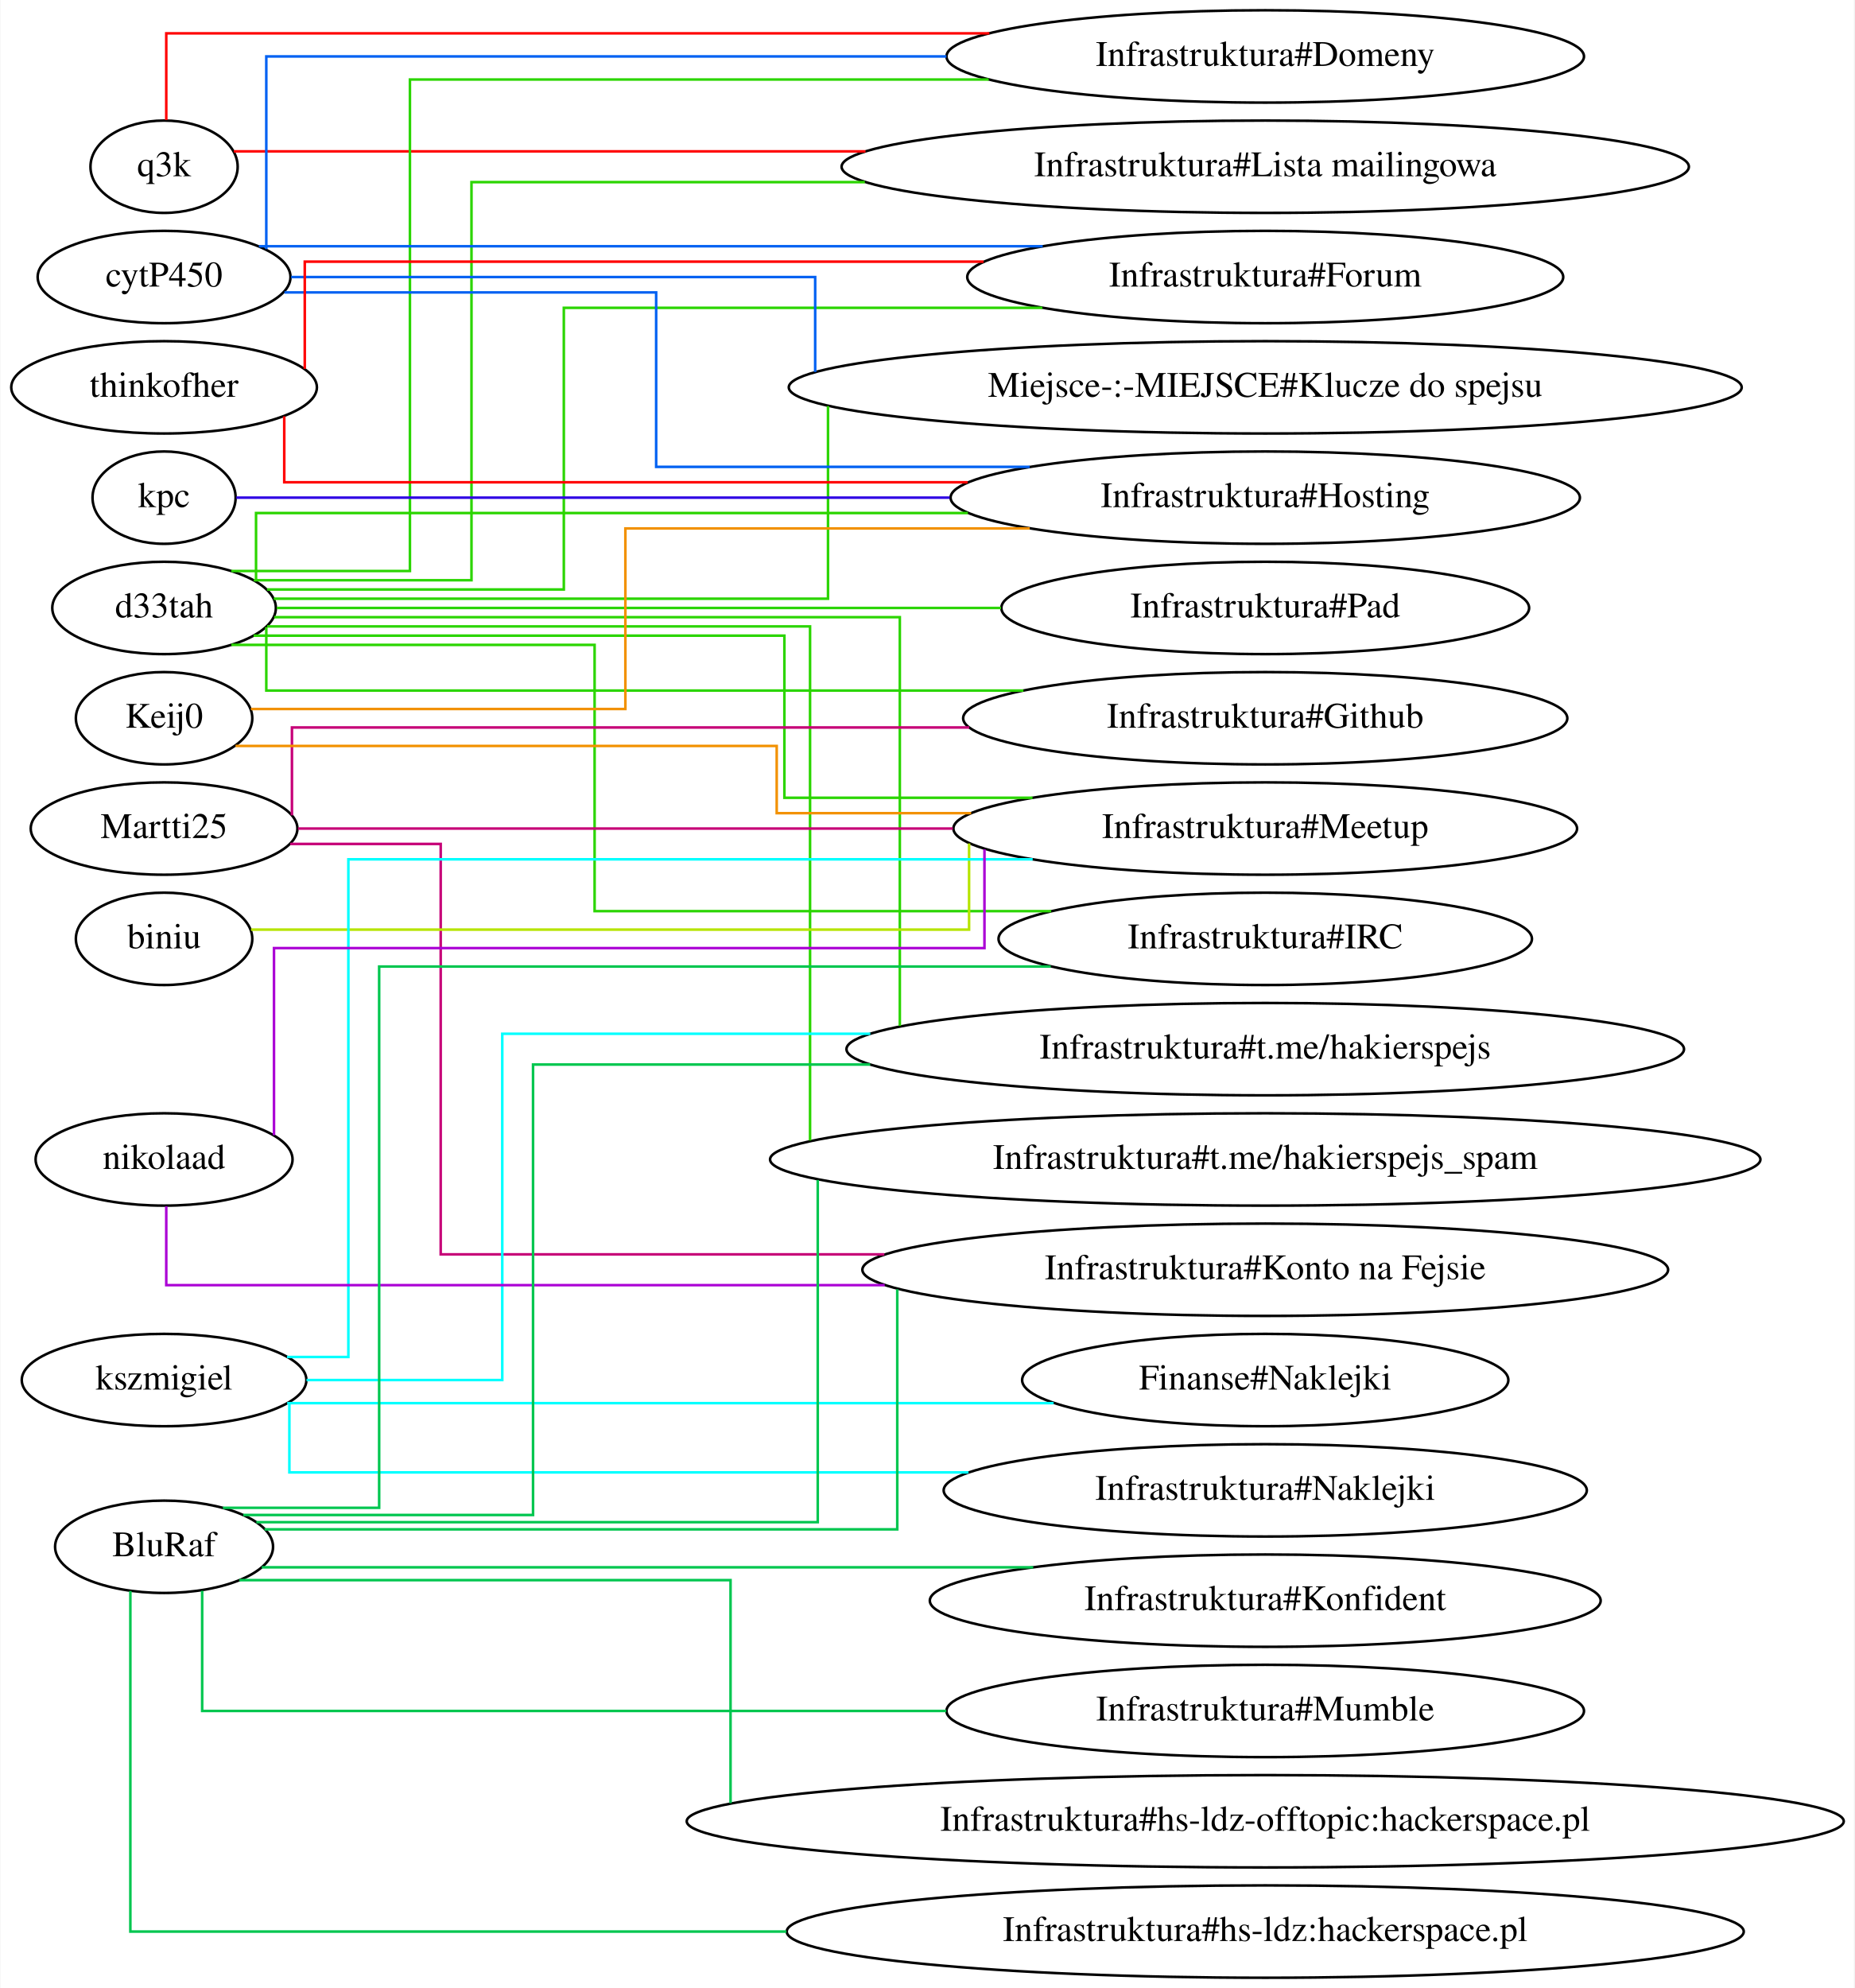
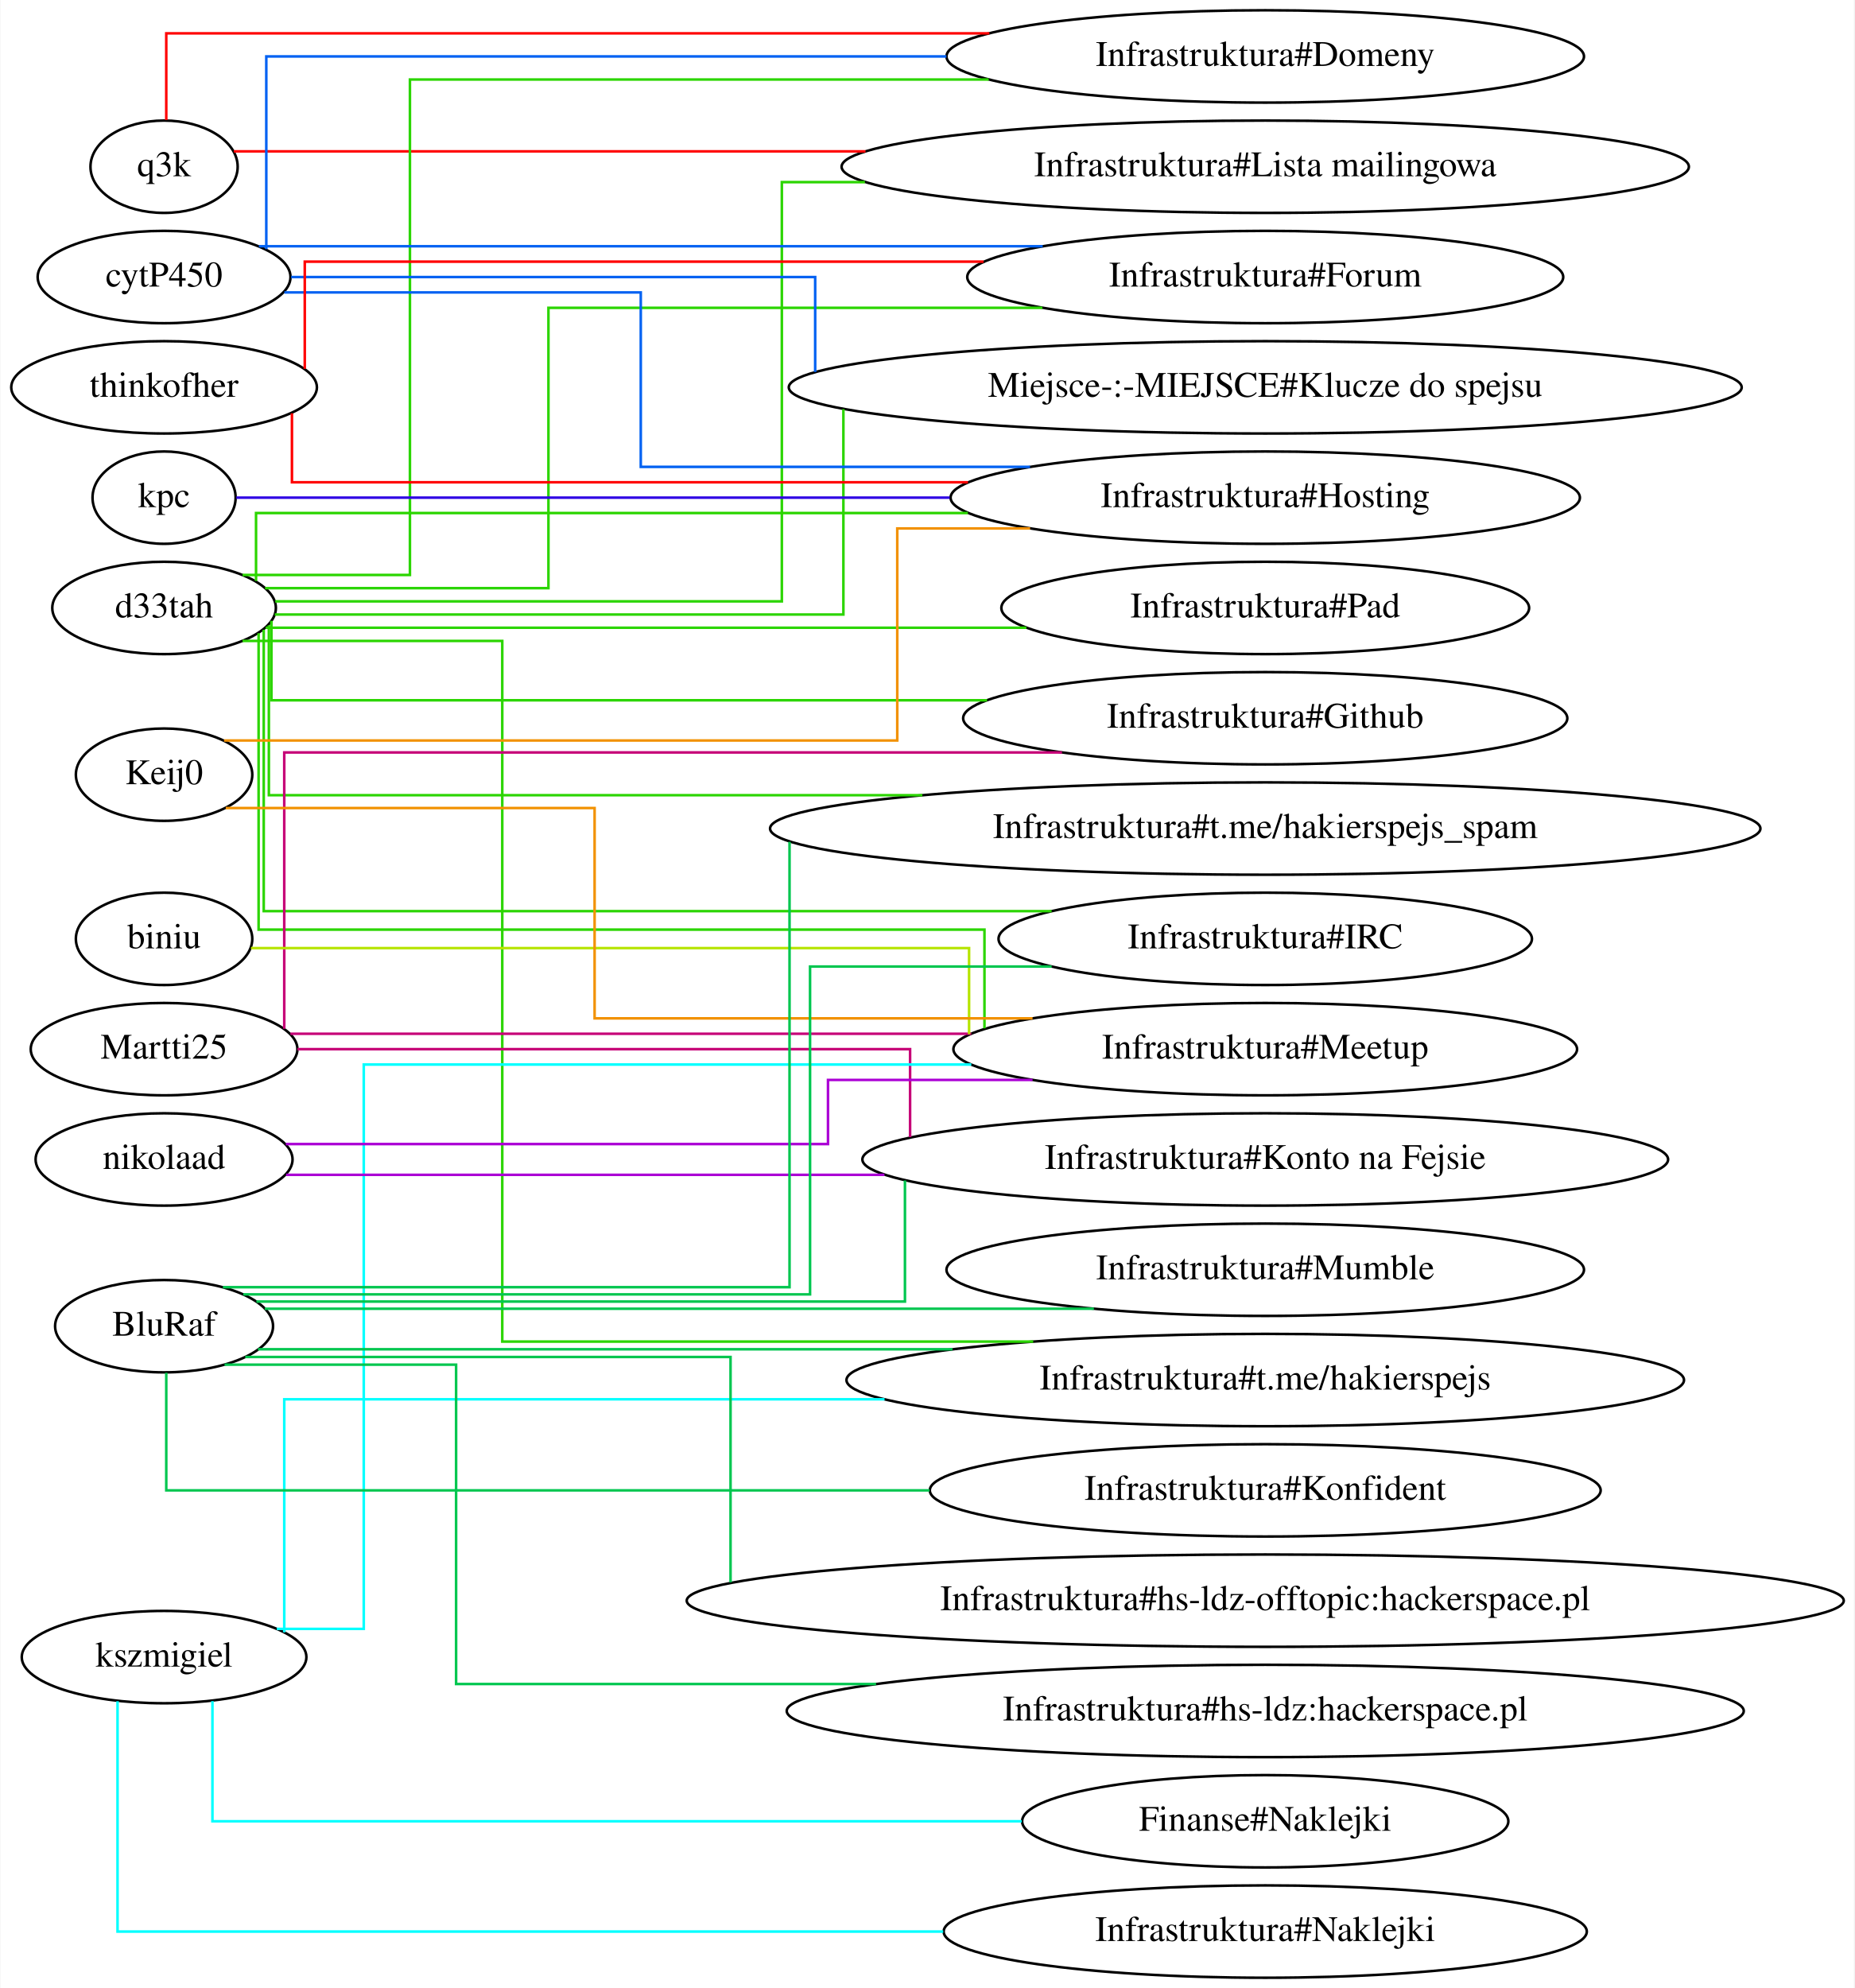
<svg xmlns="http://www.w3.org/2000/svg" width="723pt" height="775pt" viewBox="0.00 0.00 722.65 775.00">
  <g id="graph0" class="graph" transform="scale(1 1) rotate(0) translate(4 771)">
    <polygon fill="#ffffff" stroke="transparent" points="-4,4 -4,-771 718.649,-771 718.649,4 -4,4" />
    <g id="node1" class="node">
      <ellipse fill="none" stroke="#000000" cx="59.795" cy="-706" rx="28.695" ry="18" />
      <text text-anchor="middle" x="59.795" y="-702.3" font-family="Times,serif" font-size="14.00" fill="#000000">q3k</text>
    </g>
    <g id="node2" class="node">
      <ellipse fill="none" stroke="#000000" cx="489.119" cy="-749" rx="124.278" ry="18" />
      <text text-anchor="middle" x="489.119" y="-745.3" font-family="Times,serif" font-size="14.00" fill="#000000">Infrastruktura#Domeny</text>
    </g>
    <g id="edge1" class="edge">
      <path fill="none" stroke="#ff0000" d="M60.649,-724.187C60.649,-739.182 60.649,-758 60.649,-758 60.649,-758 254.63,-758 381.551,-758" />
    </g>
    <g id="node3" class="node">
      <ellipse fill="none" stroke="#000000" cx="489.119" cy="-706" rx="165.171" ry="18" />
      <text text-anchor="middle" x="489.119" y="-702.3" font-family="Times,serif" font-size="14.00" fill="#000000">Infrastruktura#Lista mailingowa</text>
    </g>
    <g id="edge2" class="edge">
      <path fill="none" stroke="#ff0000" d="M86.977,-712C135.915,-712 242.234,-712 333.265,-712" />
    </g>
    <g id="node4" class="node">
      <ellipse fill="none" stroke="#000000" cx="59.795" cy="-534" rx="43.592" ry="18" />
      <text text-anchor="middle" x="59.795" y="-530.3" font-family="Times,serif" font-size="14.00" fill="#000000">d33tah</text>
    </g>
-     <g id="edge8" class="edge">
-       <path fill="none" stroke="#2bd500" d="M85.987,-548.4C114.368,-548.4 155.649,-548.4 155.649,-548.4 155.649,-548.4 155.649,-740 155.649,-740 155.649,-740 283.884,-740 381.312,-740" />
-     </g>
-     <g id="edge13" class="edge">
-       <path fill="none" stroke="#2bd500" d="M94.784,-544.8C130.161,-544.8 179.649,-544.8 179.649,-544.8 179.649,-544.8 179.649,-700 179.649,-700 179.649,-700 256.113,-700 333.024,-700" />
+     <g id="edge12" class="edge">
+       <path fill="none" stroke="#2bd500" d="M90.387,-546.857C118.44,-546.857 155.649,-546.857 155.649,-546.857 155.649,-546.857 155.649,-740 155.649,-740 155.649,-740 283.884,-740 381.312,-740" />
+     </g>
+     <g id="edge11" class="edge">
+       <path fill="none" stroke="#2bd500" d="M103.133,-536.571C172.476,-536.571 300.649,-536.571 300.649,-536.571 300.649,-536.571 300.649,-700 300.649,-700 300.649,-700 313.752,-700 333.048,-700" />
    </g>
    <g id="node5" class="node">
+       <ellipse fill="none" stroke="#000000" cx="489.119" cy="-577" rx="122.678" ry="18" />
+       <text text-anchor="middle" x="489.119" y="-573.3" font-family="Times,serif" font-size="14.00" fill="#000000">Infrastruktura#Hosting</text>
+     </g>
+     <g id="edge3" class="edge">
+       <path fill="none" stroke="#2bd500" d="M95.649,-544.504C95.649,-555.443 95.649,-571 95.649,-571 95.649,-571 257.13,-571 373.193,-571" />
+     </g>
+     <g id="node6" class="node">
      <ellipse fill="none" stroke="#000000" cx="489.119" cy="-491" rx="117.779" ry="18" />
      <text text-anchor="middle" x="489.119" y="-487.3" font-family="Times,serif" font-size="14.00" fill="#000000">Infrastruktura#Github</text>
    </g>
-     <g id="edge3" class="edge">
-       <path fill="none" stroke="#2bd500" d="M99.649,-526.532C99.649,-517.019 99.649,-501.8 99.649,-501.8 99.649,-501.8 279.575,-501.8 394.84,-501.8" />
-     </g>
-     <g id="node6" class="node">
-       <ellipse fill="none" stroke="#000000" cx="489.119" cy="-319" rx="193.066" ry="18" />
-       <text text-anchor="middle" x="489.119" y="-315.3" font-family="Times,serif" font-size="14.00" fill="#000000">Infrastruktura#t.me/hakierspejs_spam</text>
-     </g>
    <g id="edge4" class="edge">
-       <path fill="none" stroke="#2bd500" d="M99.98,-526.8C171.086,-526.8 311.649,-526.8 311.649,-526.8 311.649,-526.8 311.649,-363.413 311.649,-326.396" />
+       <path fill="none" stroke="#2bd500" d="M101.649,-528.994C101.649,-519.102 101.649,-498 101.649,-498 101.649,-498 266.045,-498 380.672,-498" />
    </g>
    <g id="node7" class="node">
-       <ellipse fill="none" stroke="#000000" cx="489.119" cy="-534" rx="102.882" ry="18" />
-       <text text-anchor="middle" x="489.119" y="-530.3" font-family="Times,serif" font-size="14.00" fill="#000000">Infrastruktura#Pad</text>
-     </g>
-     <g id="edge5" class="edge">
-       <path fill="none" stroke="#2bd500" d="M103.722,-534C169.652,-534 296.051,-534 386.113,-534" />
-     </g>
-     <g id="node8" class="node">
-       <ellipse fill="none" stroke="#000000" cx="489.119" cy="-448" rx="121.578" ry="18" />
-       <text text-anchor="middle" x="489.119" y="-444.3" font-family="Times,serif" font-size="14.00" fill="#000000">Infrastruktura#Meetup</text>
-     </g>
-     <g id="edge6" class="edge">
-       <path fill="none" stroke="#2bd500" d="M94.704,-523.2C161.681,-523.2 301.649,-523.2 301.649,-523.2 301.649,-523.2 301.649,-460 301.649,-460 301.649,-460 350.552,-460 398.405,-460" />
-     </g>
-     <g id="node9" class="node">
-       <ellipse fill="none" stroke="#000000" cx="489.119" cy="-577" rx="122.678" ry="18" />
-       <text text-anchor="middle" x="489.119" y="-573.3" font-family="Times,serif" font-size="14.00" fill="#000000">Infrastruktura#Hosting</text>
-     </g>
-     <g id="edge7" class="edge">
-       <path fill="none" stroke="#2bd500" d="M95.649,-544.504C95.649,-555.443 95.649,-571 95.649,-571 95.649,-571 257.13,-571 373.193,-571" />
-     </g>
-     <g id="node10" class="node">
      <ellipse fill="none" stroke="#000000" cx="489.119" cy="-405" rx="103.981" ry="18" />
      <text text-anchor="middle" x="489.119" y="-401.3" font-family="Times,serif" font-size="14.00" fill="#000000">Infrastruktura#IRC</text>
    </g>
-     <g id="edge9" class="edge">
-       <path fill="none" stroke="#2bd500" d="M86.022,-519.6C133.231,-519.6 227.649,-519.6 227.649,-519.6 227.649,-519.6 227.649,-415.8 227.649,-415.8 227.649,-415.8 329.149,-415.8 405.67,-415.8" />
+     <g id="edge5" class="edge">
+       <path fill="none" stroke="#2bd500" d="M98.649,-525.499C98.649,-498.397 98.649,-415.8 98.649,-415.8 98.649,-415.8 291.156,-415.8 405.833,-415.8" />
+     </g>
+     <g id="node8" class="node">
+       <ellipse fill="none" stroke="#000000" cx="489.119" cy="-620" rx="185.767" ry="18" />
+       <text text-anchor="middle" x="489.119" y="-616.3" font-family="Times,serif" font-size="14.00" fill="#000000">Miejsce-:-MIEJSCE#Klucze do spejsu</text>
+     </g>
+     <g id="edge6" class="edge">
+       <path fill="none" stroke="#2bd500" d="M102.938,-531.429C177.987,-531.429 324.649,-531.429 324.649,-531.429 324.649,-531.429 324.649,-589.339 324.649,-611.507" />
+     </g>
+     <g id="node9" class="node">
+       <ellipse fill="none" stroke="#000000" cx="489.119" cy="-233" rx="163.271" ry="18" />
+       <text text-anchor="middle" x="489.119" y="-229.3" font-family="Times,serif" font-size="14.00" fill="#000000">Infrastruktura#t.me/hakierspejs</text>
+     </g>
+     <g id="edge7" class="edge">
+       <path fill="none" stroke="#2bd500" d="M90.376,-521.143C129.327,-521.143 191.649,-521.143 191.649,-521.143 191.649,-521.143 191.649,-248 191.649,-248 191.649,-248 311.14,-248 398.657,-248" />
+     </g>
+     <g id="node10" class="node">
+       <ellipse fill="none" stroke="#000000" cx="489.119" cy="-362" rx="121.578" ry="18" />
+       <text text-anchor="middle" x="489.119" y="-358.3" font-family="Times,serif" font-size="14.00" fill="#000000">Infrastruktura#Meetup</text>
+     </g>
+     <g id="edge8" class="edge">
+       <path fill="none" stroke="#2bd500" d="M96.649,-524.16C96.649,-494.598 96.649,-408.6 96.649,-408.6 96.649,-408.6 379.649,-408.6 379.649,-408.6 379.649,-408.6 379.649,-383.468 379.649,-370.117" />
    </g>
    <g id="node11" class="node">
      <ellipse fill="none" stroke="#000000" cx="489.119" cy="-663" rx="116.18" ry="18" />
      <text text-anchor="middle" x="489.119" y="-659.3" font-family="Times,serif" font-size="14.00" fill="#000000">Infrastruktura#Forum</text>
    </g>
+     <g id="edge9" class="edge">
+       <path fill="none" stroke="#2bd500" d="M99.167,-541.714C143.567,-541.714 209.649,-541.714 209.649,-541.714 209.649,-541.714 209.649,-651 209.649,-651 209.649,-651 320.186,-651 402.225,-651" />
+     </g>
+     <g id="node12" class="node">
+       <ellipse fill="none" stroke="#000000" cx="489.119" cy="-448" rx="193.066" ry="18" />
+       <text text-anchor="middle" x="489.119" y="-444.3" font-family="Times,serif" font-size="14.00" fill="#000000">Infrastruktura#t.me/hakierspejs_spam</text>
+     </g>
    <g id="edge10" class="edge">
-       <path fill="none" stroke="#2bd500" d="M99.931,-541.2C146.11,-541.2 215.649,-541.2 215.649,-541.2 215.649,-541.2 215.649,-651 215.649,-651 215.649,-651 322.14,-651 402.216,-651" />
-     </g>
-     <g id="node12" class="node">
-       <ellipse fill="none" stroke="#000000" cx="489.119" cy="-620" rx="185.767" ry="18" />
-       <text text-anchor="middle" x="489.119" y="-616.3" font-family="Times,serif" font-size="14.00" fill="#000000">Miejsce-:-MIEJSCE#Klucze do spejsu</text>
-     </g>
-     <g id="edge11" class="edge">
-       <path fill="none" stroke="#2bd500" d="M102.539,-537.6C176.061,-537.6 318.649,-537.6 318.649,-537.6 318.649,-537.6 318.649,-592.521 318.649,-612.688" />
+       <path fill="none" stroke="#2bd500" d="M100.649,-527.263C100.649,-509.191 100.649,-461 100.649,-461 100.649,-461 243.06,-461 355.43,-461" />
    </g>
    <g id="node13" class="node">
-       <ellipse fill="none" stroke="#000000" cx="489.119" cy="-362" rx="163.271" ry="18" />
-       <text text-anchor="middle" x="489.119" y="-358.3" font-family="Times,serif" font-size="14.00" fill="#000000">Infrastruktura#t.me/hakierspejs</text>
-     </g>
-     <g id="edge12" class="edge">
-       <path fill="none" stroke="#2bd500" d="M102.74,-530.4C182.763,-530.4 346.649,-530.4 346.649,-530.4 346.649,-530.4 346.649,-406.032 346.649,-371.054" />
+       <ellipse fill="none" stroke="#000000" cx="489.119" cy="-534" rx="102.882" ry="18" />
+       <text text-anchor="middle" x="489.119" y="-530.3" font-family="Times,serif" font-size="14.00" fill="#000000">Infrastruktura#Pad</text>
+     </g>
+     <g id="edge13" class="edge">
+       <path fill="none" stroke="#2bd500" d="M99.415,-526.286C166.361,-526.286 303.587,-526.286 395.995,-526.286" />
    </g>
    <g id="node14" class="node">
      <ellipse fill="none" stroke="#000000" cx="59.795" cy="-663" rx="49.291" ry="18" />
      <text text-anchor="middle" x="59.795" y="-659.3" font-family="Times,serif" font-size="14.00" fill="#000000">cytP450</text>
    </g>
+     <g id="edge14" class="edge">
+       <path fill="none" stroke="#0061f2" d="M99.649,-673.892C99.649,-697.033 99.649,-749 99.649,-749 99.649,-749 250.837,-749 364.818,-749" />
+     </g>
+     <g id="edge15" class="edge">
+       <path fill="none" stroke="#0061f2" d="M106.694,-657C161.752,-657 245.649,-657 245.649,-657 245.649,-657 245.649,-589 245.649,-589 245.649,-589 328.404,-589 397.421,-589" />
+     </g>
    <g id="edge17" class="edge">
-       <path fill="none" stroke="#0061f2" d="M99.649,-673.892C99.649,-697.033 99.649,-749 99.649,-749 99.649,-749 250.837,-749 364.818,-749" />
-     </g>
-     <g id="edge15" class="edge">
-       <path fill="none" stroke="#0061f2" d="M106.728,-657C163.526,-657 251.649,-657 251.649,-657 251.649,-657 251.649,-589 251.649,-589 251.649,-589 330.483,-589 397.307,-589" />
-     </g>
-     <g id="edge14" class="edge">
+       <path fill="none" stroke="#0061f2" d="M109.343,-663C183.219,-663 313.649,-663 313.649,-663 313.649,-663 313.649,-637.794 313.649,-625.979" />
+     </g>
+     <g id="edge16" class="edge">
      <path fill="none" stroke="#0061f2" d="M96.77,-675C164.196,-675 308.786,-675 402.353,-675" />
    </g>
-     <g id="edge16" class="edge">
-       <path fill="none" stroke="#0061f2" d="M109.343,-663C183.219,-663 313.649,-663 313.649,-663 313.649,-663 313.649,-637.794 313.649,-625.979" />
-     </g>
    <g id="node15" class="node">
-       <ellipse fill="none" stroke="#000000" cx="59.795" cy="-448" rx="51.991" ry="18" />
-       <text text-anchor="middle" x="59.795" y="-444.3" font-family="Times,serif" font-size="14.00" fill="#000000">Martti25</text>
+       <ellipse fill="none" stroke="#000000" cx="59.795" cy="-362" rx="51.991" ry="18" />
+       <text text-anchor="middle" x="59.795" y="-358.3" font-family="Times,serif" font-size="14.00" fill="#000000">Martti25</text>
    </g>
    <g id="edge19" class="edge">
-       <path fill="none" stroke="#c60077" d="M109.649,-453.151C109.649,-463.831 109.649,-487.4 109.649,-487.4 109.649,-487.4 262.078,-487.4 373.72,-487.4" />
+       <path fill="none" stroke="#c60077" d="M106.649,-369.95C106.649,-396.083 106.649,-477.667 106.649,-477.667 106.649,-477.667 297.844,-477.667 409.871,-477.667" />
    </g>
    <g id="edge18" class="edge">
-       <path fill="none" stroke="#c60077" d="M112.009,-448C175.027,-448 283.027,-448 367.341,-448" />
+       <path fill="none" stroke="#c60077" d="M109.044,-368C173.358,-368 287.935,-368 374.526,-368" />
    </g>
    <g id="node16" class="node">
-       <ellipse fill="none" stroke="#000000" cx="489.119" cy="-276" rx="157.072" ry="18" />
-       <text text-anchor="middle" x="489.119" y="-272.3" font-family="Times,serif" font-size="14.00" fill="#000000">Infrastruktura#Konto na Fejsie</text>
+       <ellipse fill="none" stroke="#000000" cx="489.119" cy="-319" rx="157.072" ry="18" />
+       <text text-anchor="middle" x="489.119" y="-315.3" font-family="Times,serif" font-size="14.00" fill="#000000">Infrastruktura#Konto na Fejsie</text>
    </g>
    <g id="edge20" class="edge">
-       <path fill="none" stroke="#c60077" d="M108.988,-442C137.433,-442 167.649,-442 167.649,-442 167.649,-442 167.649,-282 167.649,-282 167.649,-282 256.386,-282 340.617,-282" />
+       <path fill="none" stroke="#c60077" d="M111.794,-362C195.454,-362 350.649,-362 350.649,-362 350.649,-362 350.649,-340.266 350.649,-327.702" />
    </g>
    <g id="node17" class="node">
      <ellipse fill="none" stroke="#000000" cx="59.795" cy="-405" rx="34.394" ry="18" />
      <text text-anchor="middle" x="59.795" y="-401.3" font-family="Times,serif" font-size="14.00" fill="#000000">biniu</text>
    </g>
    <g id="edge21" class="edge">
-       <path fill="none" stroke="#b6e400" d="M93.681,-408.6C174.837,-408.6 373.649,-408.6 373.649,-408.6 373.649,-408.6 373.649,-431.227 373.649,-442.186" />
+       <path fill="none" stroke="#b6e400" d="M93.681,-401.4C174.837,-401.4 373.649,-401.4 373.649,-401.4 373.649,-401.4 373.649,-378.773 373.649,-367.814" />
    </g>
    <g id="node18" class="node">
-       <ellipse fill="none" stroke="#000000" cx="59.795" cy="-233" rx="55.491" ry="18" />
-       <text text-anchor="middle" x="59.795" y="-229.3" font-family="Times,serif" font-size="14.00" fill="#000000">kszmigiel</text>
+       <ellipse fill="none" stroke="#000000" cx="59.795" cy="-125" rx="55.491" ry="18" />
+       <text text-anchor="middle" x="59.795" y="-121.3" font-family="Times,serif" font-size="14.00" fill="#000000">kszmigiel</text>
+     </g>
+     <g id="edge25" class="edge">
+       <path fill="none" stroke="#00ffff" d="M106.649,-134.636C106.649,-159.791 106.649,-225.5 106.649,-225.5 106.649,-225.5 233.189,-225.5 340.699,-225.5" />
+     </g>
+     <g id="edge23" class="edge">
+       <path fill="none" stroke="#00ffff" d="M103.728,-136C121.387,-136 137.649,-136 137.649,-136 137.649,-136 137.649,-356 137.649,-356 137.649,-356 271.955,-356 374.521,-356" />
+     </g>
+     <g id="node19" class="node">
+       <ellipse fill="none" stroke="#000000" cx="489.119" cy="-61" rx="94.783" ry="18" />
+       <text text-anchor="middle" x="489.119" y="-57.3" font-family="Times,serif" font-size="14.00" fill="#000000">Finanse#Naklejki</text>
    </g>
    <g id="edge22" class="edge">
-       <path fill="none" stroke="#00ffff" d="M107.723,-242C120.903,-242 131.649,-242 131.649,-242 131.649,-242 131.649,-436 131.649,-436 131.649,-436 292.548,-436 398.452,-436" />
+       <path fill="none" stroke="#00ffff" d="M78.649,-107.849C78.649,-88.892 78.649,-61 78.649,-61 78.649,-61 272.936,-61 394.176,-61" />
+     </g>
+     <g id="node20" class="node">
+       <ellipse fill="none" stroke="#000000" cx="489.119" cy="-18" rx="125.378" ry="18" />
+       <text text-anchor="middle" x="489.119" y="-14.3" font-family="Times,serif" font-size="14.00" fill="#000000">Infrastruktura#Naklejki</text>
    </g>
    <g id="edge24" class="edge">
-       <path fill="none" stroke="#00ffff" d="M115.331,-233C151.366,-233 191.649,-233 191.649,-233 191.649,-233 191.649,-368 191.649,-368 191.649,-368 262.572,-368 335.156,-368" />
-     </g>
-     <g id="node19" class="node">
-       <ellipse fill="none" stroke="#000000" cx="489.119" cy="-190" rx="125.378" ry="18" />
-       <text text-anchor="middle" x="489.119" y="-186.3" font-family="Times,serif" font-size="14.00" fill="#000000">Infrastruktura#Naklejki</text>
-     </g>
-     <g id="edge23" class="edge">
-       <path fill="none" stroke="#00ffff" d="M108.649,-224.285C108.649,-213.631 108.649,-197 108.649,-197 108.649,-197 261.48,-197 373.416,-197" />
-     </g>
-     <g id="node20" class="node">
-       <ellipse fill="none" stroke="#000000" cx="489.119" cy="-233" rx="94.783" ry="18" />
-       <text text-anchor="middle" x="489.119" y="-229.3" font-family="Times,serif" font-size="14.00" fill="#000000">Finanse#Naklejki</text>
-     </g>
-     <g id="edge25" class="edge">
-       <path fill="none" stroke="#00ffff" d="M107.794,-224C180.111,-224 317.956,-224 406.599,-224" />
+       <path fill="none" stroke="#00ffff" d="M41.649,-107.809C41.649,-77.562 41.649,-18 41.649,-18 41.649,-18 231.217,-18 363.581,-18" />
    </g>
    <g id="node21" class="node">
      <ellipse fill="none" stroke="#000000" cx="59.795" cy="-319" rx="50.091" ry="18" />
      <text text-anchor="middle" x="59.795" y="-315.3" font-family="Times,serif" font-size="14.00" fill="#000000">nikolaad</text>
    </g>
    <g id="edge26" class="edge">
-       <path fill="none" stroke="#ab00d5" d="M102.649,-328.452C102.649,-350.096 102.649,-401.4 102.649,-401.4 102.649,-401.4 379.649,-401.4 379.649,-401.4 379.649,-401.4 379.649,-426.532 379.649,-439.883" />
+       <path fill="none" stroke="#ab00d5" d="M107.273,-325C182.002,-325 318.649,-325 318.649,-325 318.649,-325 318.649,-350 318.649,-350 318.649,-350 357.683,-350 398.394,-350" />
    </g>
    <g id="edge27" class="edge">
-       <path fill="none" stroke="#ab00d5" d="M60.649,-300.754C60.649,-286.823 60.649,-270 60.649,-270 60.649,-270 216.964,-270 340.764,-270" />
+       <path fill="none" stroke="#ab00d5" d="M107.38,-313C163.379,-313 259.078,-313 340.644,-313" />
    </g>
    <g id="node22" class="node">
-       <ellipse fill="none" stroke="#000000" cx="59.795" cy="-491" rx="34.394" ry="18" />
-       <text text-anchor="middle" x="59.795" y="-487.3" font-family="Times,serif" font-size="14.00" fill="#000000">Keij0</text>
+       <ellipse fill="none" stroke="#000000" cx="59.795" cy="-469" rx="34.394" ry="18" />
+       <text text-anchor="middle" x="59.795" y="-465.3" font-family="Times,serif" font-size="14.00" fill="#000000">Keij0</text>
    </g>
    <g id="edge28" class="edge">
-       <path fill="none" stroke="#f29100" d="M87.662,-480.2C150.669,-480.2 298.649,-480.2 298.649,-480.2 298.649,-480.2 298.649,-454 298.649,-454 298.649,-454 334.137,-454 374.475,-454" />
+       <path fill="none" stroke="#f29100" d="M83.187,-482.333C151.458,-482.333 345.649,-482.333 345.649,-482.333 345.649,-482.333 345.649,-565 345.649,-565 345.649,-565 369.327,-565 397.445,-565" />
    </g>
    <g id="edge29" class="edge">
-       <path fill="none" stroke="#f29100" d="M93.624,-494.6C145.724,-494.6 239.649,-494.6 239.649,-494.6 239.649,-494.6 239.649,-565 239.649,-565 239.649,-565 326.157,-565 397.289,-565" />
+       <path fill="none" stroke="#f29100" d="M83.844,-456C130.257,-456 227.649,-456 227.649,-456 227.649,-456 227.649,-374 227.649,-374 227.649,-374 322.885,-374 398.404,-374" />
    </g>
    <g id="node23" class="node">
-       <ellipse fill="none" stroke="#000000" cx="59.795" cy="-168" rx="42.494" ry="18" />
-       <text text-anchor="middle" x="59.795" y="-164.3" font-family="Times,serif" font-size="14.00" fill="#000000">BluRaf</text>
+       <ellipse fill="none" stroke="#000000" cx="59.795" cy="-254" rx="42.494" ry="18" />
+       <text text-anchor="middle" x="59.795" y="-250.3" font-family="Times,serif" font-size="14.00" fill="#000000">BluRaf</text>
+     </g>
+     <g id="edge33" class="edge">
+       <path fill="none" stroke="#00c64f" d="M90.677,-266.4C157.929,-266.4 311.649,-266.4 311.649,-266.4 311.649,-266.4 311.649,-394.2 311.649,-394.2 311.649,-394.2 359.731,-394.2 405.841,-394.2" />
+     </g>
+     <g id="edge34" class="edge">
+       <path fill="none" stroke="#00c64f" d="M96.399,-245C155.712,-245 275.428,-245 367.173,-245" />
+     </g>
+     <g id="edge36" class="edge">
+       <path fill="none" stroke="#00c64f" d="M82.736,-269.2C143.44,-269.2 303.649,-269.2 303.649,-269.2 303.649,-269.2 303.649,-413.526 303.649,-442.842" />
+     </g>
+     <g id="edge31" class="edge">
+       <path fill="none" stroke="#00c64f" d="M95.794,-263.6C173.227,-263.6 348.649,-263.6 348.649,-263.6 348.649,-263.6 348.649,-295.415 348.649,-310.825" />
+     </g>
+     <g id="node24" class="node">
+       <ellipse fill="none" stroke="#000000" cx="489.119" cy="-104" rx="186.567" ry="18" />
+       <text text-anchor="middle" x="489.119" y="-100.3" font-family="Times,serif" font-size="14.00" fill="#000000">Infrastruktura#hs-ldz:hackerspace.pl</text>
    </g>
    <g id="edge30" class="edge">
-       <path fill="none" stroke="#00c64f" d="M95.769,-177.6C166.019,-177.6 314.649,-177.6 314.649,-177.6 314.649,-177.6 314.649,-281.08 314.649,-310.993" />
-     </g>
-     <g id="edge36" class="edge">
-       <path fill="none" stroke="#00c64f" d="M82.708,-183.2C107.536,-183.2 143.649,-183.2 143.649,-183.2 143.649,-183.2 143.649,-394.2 143.649,-394.2 143.649,-394.2 303.248,-394.2 405.491,-394.2" />
+       <path fill="none" stroke="#00c64f" d="M83.385,-239C116.734,-239 173.649,-239 173.649,-239 173.649,-239 173.649,-114.5 173.649,-114.5 173.649,-114.5 256.573,-114.5 337.391,-114.5" />
+     </g>
+     <g id="node25" class="node">
+       <ellipse fill="none" stroke="#000000" cx="489.119" cy="-276" rx="124.278" ry="18" />
+       <text text-anchor="middle" x="489.119" y="-272.3" font-family="Times,serif" font-size="14.00" fill="#000000">Infrastruktura#Mumble</text>
+     </g>
+     <g id="edge32" class="edge">
+       <path fill="none" stroke="#00c64f" d="M99.032,-260.8C172.517,-260.8 331.633,-260.8 422.305,-260.8" />
+     </g>
+     <g id="node26" class="node">
+       <ellipse fill="none" stroke="#000000" cx="489.119" cy="-190" rx="130.777" ry="18" />
+       <text text-anchor="middle" x="489.119" y="-186.3" font-family="Times,serif" font-size="14.00" fill="#000000">Infrastruktura#Konfident</text>
+     </g>
+     <g id="edge35" class="edge">
+       <path fill="none" stroke="#00c64f" d="M60.649,-235.831C60.649,-216.91 60.649,-190 60.649,-190 60.649,-190 232.231,-190 358.236,-190" />
+     </g>
+     <g id="node27" class="node">
+       <ellipse fill="none" stroke="#000000" cx="489.119" cy="-147" rx="225.56" ry="18" />
+       <text text-anchor="middle" x="489.119" y="-143.3" font-family="Times,serif" font-size="14.00" fill="#000000">Infrastruktura#hs-ldz-offtopic:hackerspace.pl</text>
    </g>
    <g id="edge37" class="edge">
-       <path fill="none" stroke="#00c64f" d="M90.655,-180.4C132.924,-180.4 203.649,-180.4 203.649,-180.4 203.649,-180.4 203.649,-356 203.649,-356 203.649,-356 267.688,-356 335.104,-356" />
-     </g>
-     <g id="edge31" class="edge">
-       <path fill="none" stroke="#00c64f" d="M98.942,-174.8C177.231,-174.8 345.649,-174.8 345.649,-174.8 345.649,-174.8 345.649,-244.858 345.649,-268.394" />
-     </g>
-     <g id="node24" class="node">
-       <ellipse fill="none" stroke="#000000" cx="489.119" cy="-61" rx="225.56" ry="18" />
-       <text text-anchor="middle" x="489.119" y="-57.3" font-family="Times,serif" font-size="14.00" fill="#000000">Infrastruktura#hs-ldz-offtopic:hackerspace.pl</text>
-     </g>
-     <g id="edge32" class="edge">
-       <path fill="none" stroke="#00c64f" d="M89.123,-155C149.199,-155 280.649,-155 280.649,-155 280.649,-155 280.649,-89.926 280.649,-68.065" />
-     </g>
-     <g id="node25" class="node">
-       <ellipse fill="none" stroke="#000000" cx="489.119" cy="-18" rx="186.567" ry="18" />
-       <text text-anchor="middle" x="489.119" y="-14.3" font-family="Times,serif" font-size="14.00" fill="#000000">Infrastruktura#hs-ldz:hackerspace.pl</text>
-     </g>
-     <g id="edge33" class="edge">
-       <path fill="none" stroke="#00c64f" d="M46.649,-150.793C46.649,-111.393 46.649,-18 46.649,-18 46.649,-18 181.592,-18 302.434,-18" />
-     </g>
-     <g id="node26" class="node">
-       <ellipse fill="none" stroke="#000000" cx="489.119" cy="-147" rx="130.777" ry="18" />
-       <text text-anchor="middle" x="489.119" y="-143.3" font-family="Times,serif" font-size="14.00" fill="#000000">Infrastruktura#Konfident</text>
-     </g>
-     <g id="edge34" class="edge">
-       <path fill="none" stroke="#00c64f" d="M97.894,-160C164.898,-160 305.54,-160 398.655,-160" />
-     </g>
-     <g id="node27" class="node">
-       <ellipse fill="none" stroke="#000000" cx="489.119" cy="-104" rx="124.278" ry="18" />
-       <text text-anchor="middle" x="489.119" y="-100.3" font-family="Times,serif" font-size="14.00" fill="#000000">Infrastruktura#Mumble</text>
-     </g>
-     <g id="edge35" class="edge">
-       <path fill="none" stroke="#00c64f" d="M74.649,-150.849C74.649,-131.892 74.649,-104 74.649,-104 74.649,-104 242.68,-104 364.765,-104" />
+       <path fill="none" stroke="#00c64f" d="M91.438,-242C152.506,-242 280.649,-242 280.649,-242 280.649,-242 280.649,-176.234 280.649,-154.14" />
    </g>
    <g id="node28" class="node">
      <ellipse fill="none" stroke="#000000" cx="59.795" cy="-577" rx="27.895" ry="18" />
      <text text-anchor="middle" x="59.795" y="-573.3" font-family="Times,serif" font-size="14.00" fill="#000000">kpc</text>
    </g>
    <g id="edge38" class="edge">
      <path fill="none" stroke="#2e00e4" d="M87.964,-577C143.462,-577 269.905,-577 366.11,-577" />
    </g>
    <g id="node29" class="node">
      <ellipse fill="none" stroke="#000000" cx="59.795" cy="-620" rx="59.59" ry="18" />
      <text text-anchor="middle" x="59.795" y="-616.3" font-family="Times,serif" font-size="14.00" fill="#000000">thinkofher</text>
    </g>
    <g id="edge39" class="edge">
-       <path fill="none" stroke="#ff0000" d="M106.649,-608.698C106.649,-597.817 106.649,-583 106.649,-583 106.649,-583 260.52,-583 373.068,-583" />
+       <path fill="none" stroke="#ff0000" d="M109.649,-609.89C109.649,-598.935 109.649,-583 109.649,-583 109.649,-583 261.609,-583 373.204,-583" />
    </g>
    <g id="edge40" class="edge">
      <path fill="none" stroke="#ff0000" d="M114.649,-627.23C114.649,-640.86 114.649,-669 114.649,-669 114.649,-669 268.801,-669 379.296,-669" />
    </g>
  </g>
</svg>
